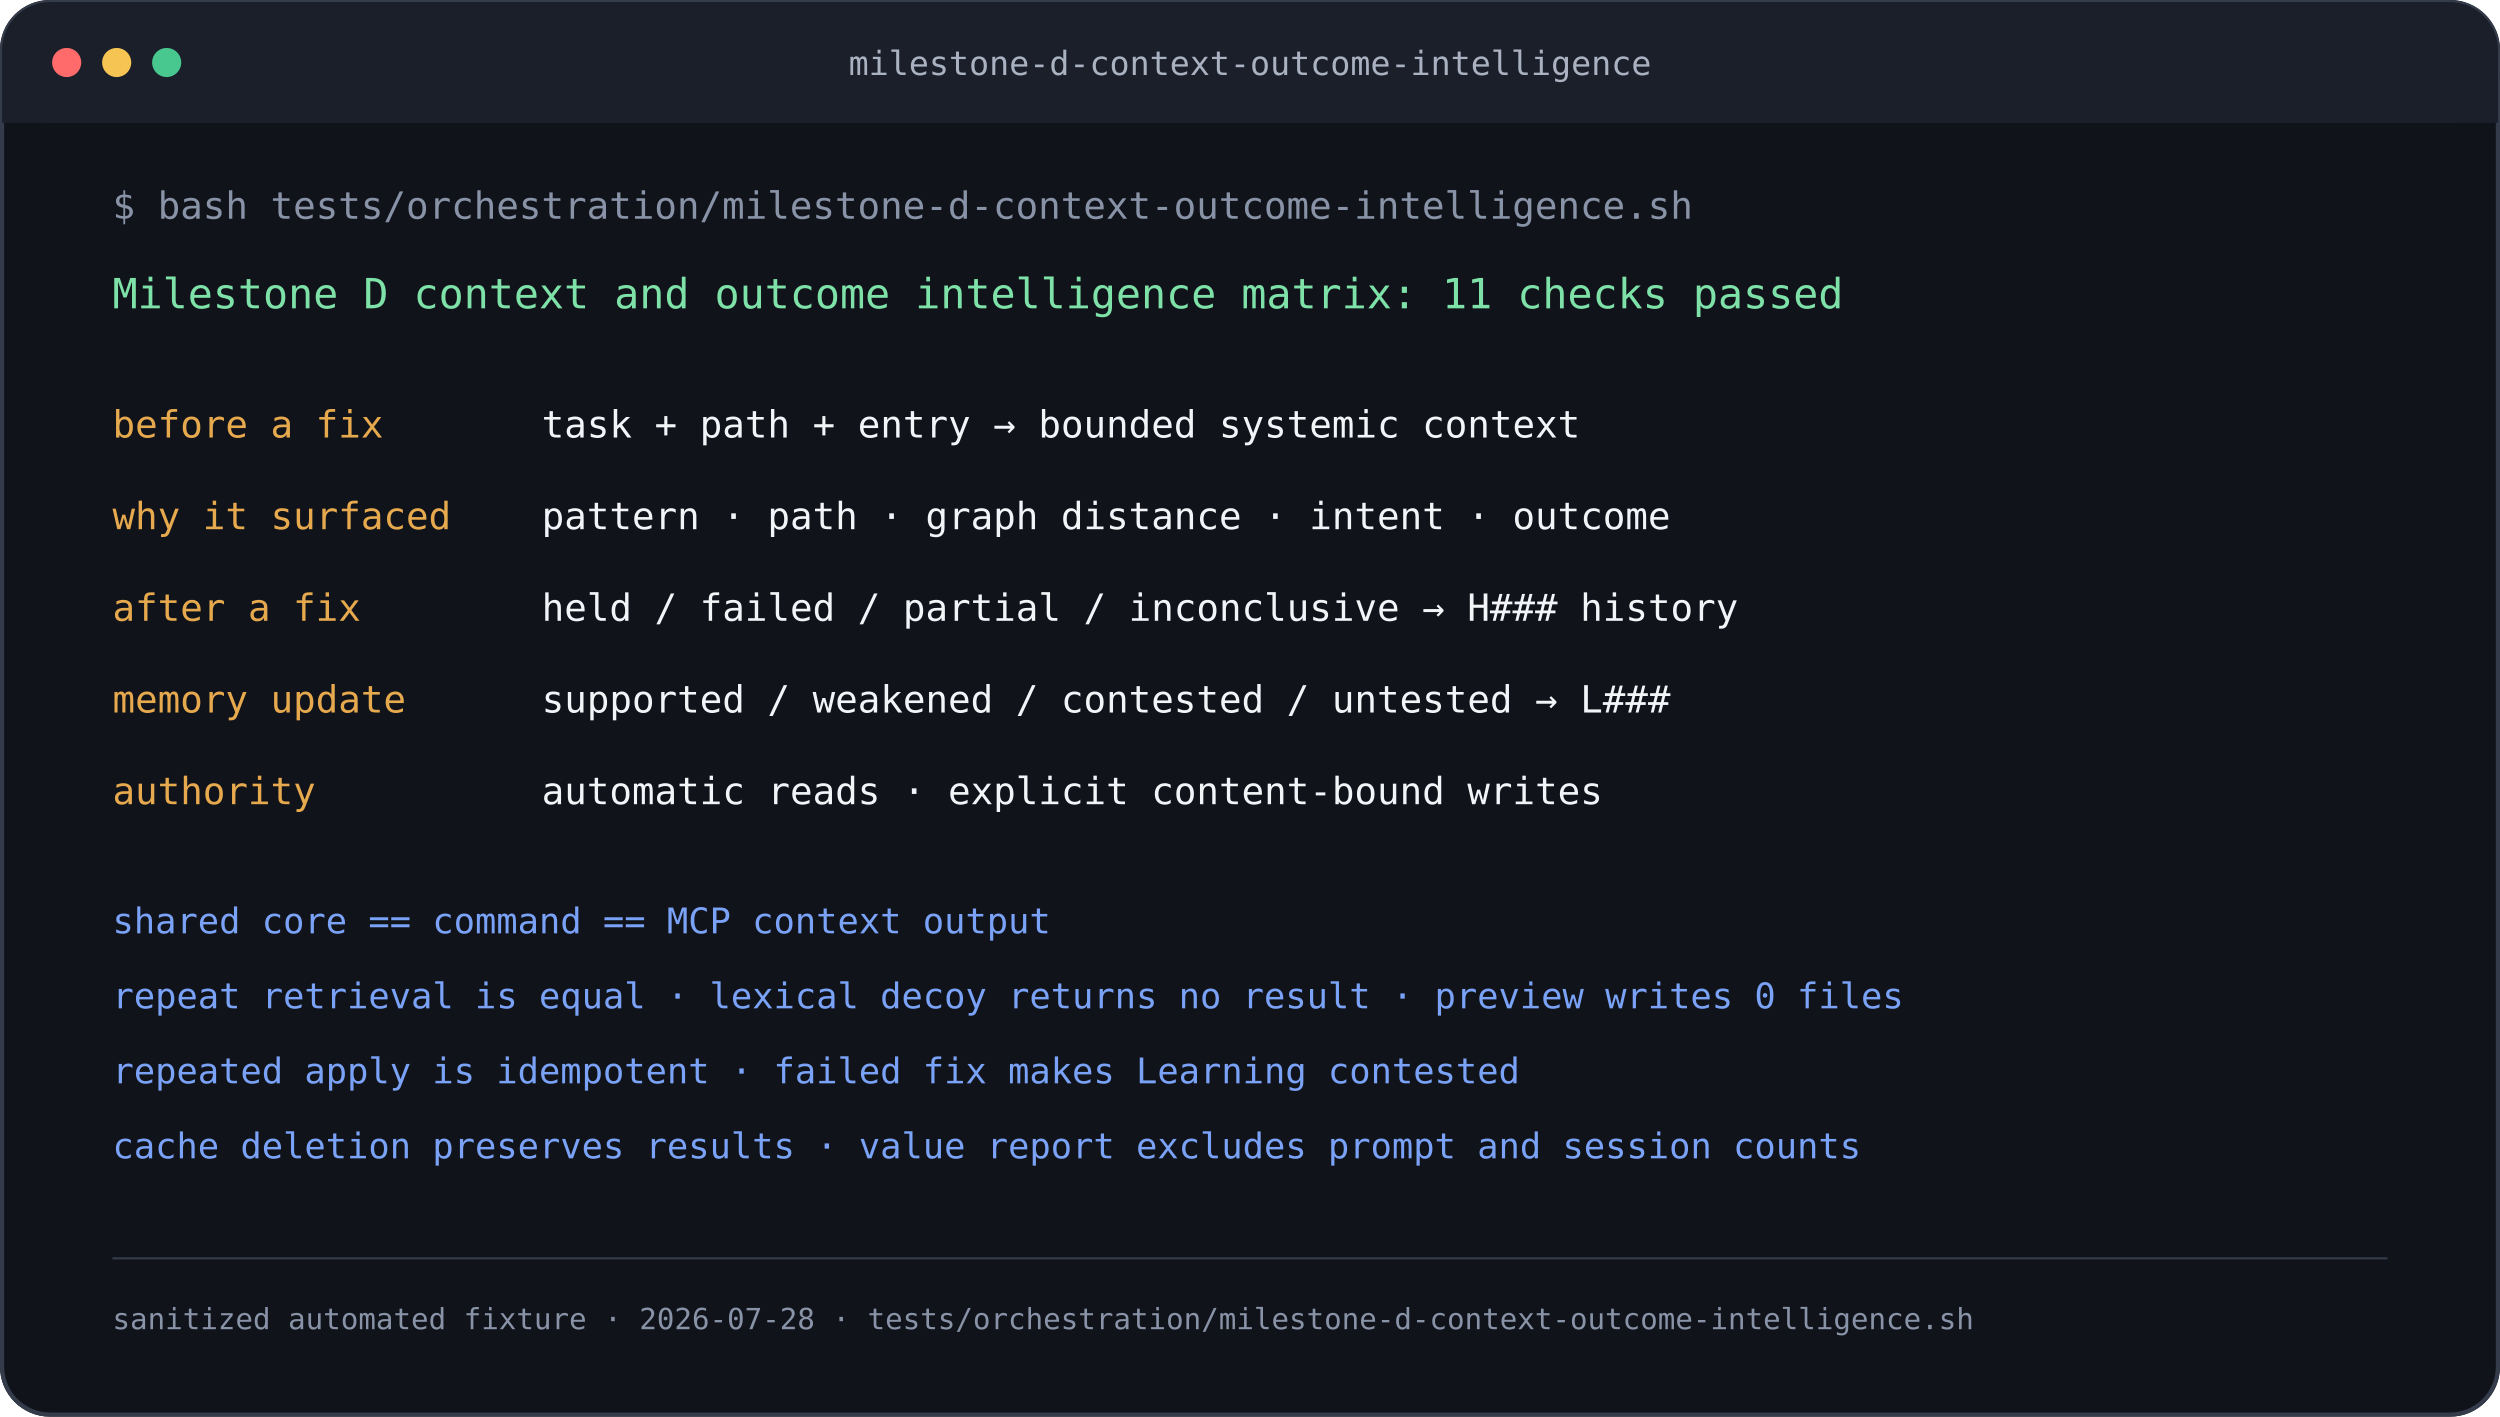
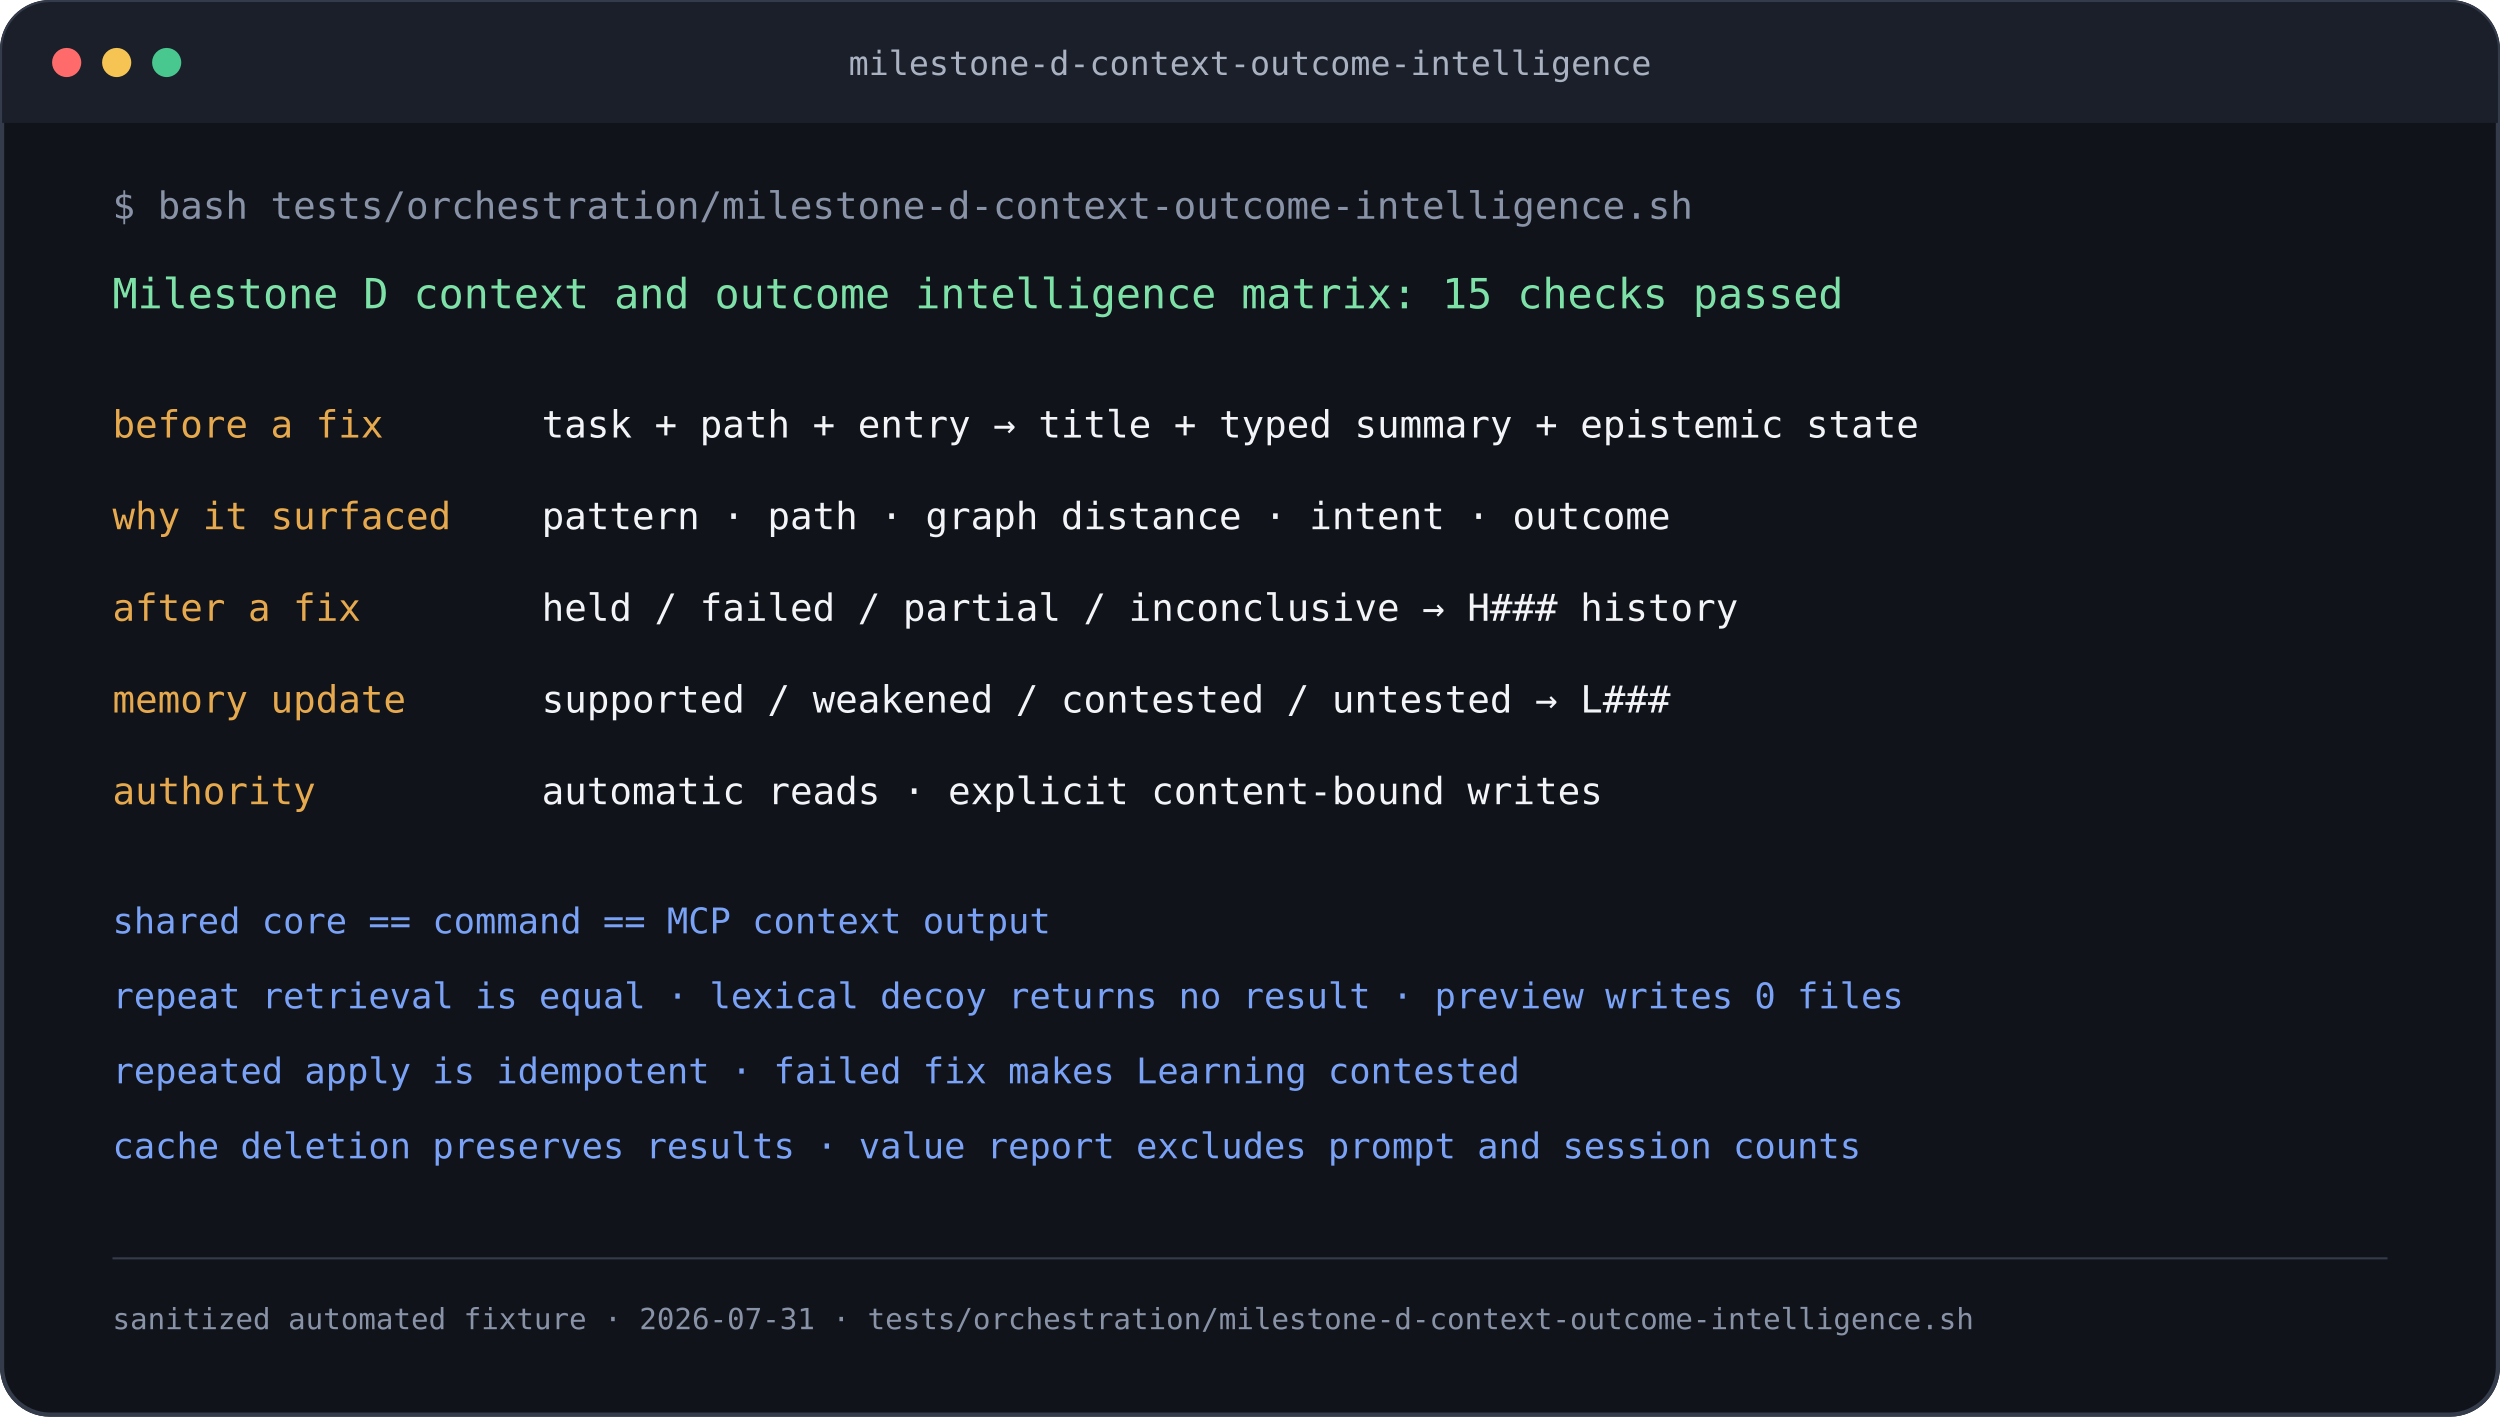
<svg xmlns="http://www.w3.org/2000/svg" width="1200" height="680" viewBox="0 0 1200 680" role="img" aria-labelledby="title desc">
  <rect width="1200" height="680" rx="24" fill="#10131a" />
  <rect x="1" y="1" width="1198" height="678" rx="23" fill="none" stroke="#343b4a" stroke-width="2" />
  <rect x="1" y="1" width="1198" height="58" rx="23" fill="#1a1f2a" />
  <rect x="1" y="36" width="1198" height="23" fill="#1a1f2a" />
  <circle cx="32" cy="30" r="7" fill="#ff6b6b" />
  <circle cx="56" cy="30" r="7" fill="#f6c453" />
  <circle cx="80" cy="30" r="7" fill="#48c78e" />
  <text x="600" y="36" text-anchor="middle" fill="#aab2c2" font-family="ui-monospace, SFMono-Regular, Consolas, monospace" font-size="16">milestone-d-context-outcome-intelligence</text>
  <text x="54" y="105" fill="#8993a7" font-family="ui-monospace, SFMono-Regular, Consolas, monospace" font-size="18">$ bash tests/orchestration/milestone-d-context-outcome-intelligence.sh</text>
-   <text x="54" y="148" fill="#7ee2a8" font-family="ui-monospace, SFMono-Regular, Consolas, monospace" font-size="20">Milestone D context and outcome intelligence matrix: 11 checks passed</text>
+   <text x="54" y="148" fill="#7ee2a8" font-family="ui-monospace, SFMono-Regular, Consolas, monospace" font-size="20">Milestone D context and outcome intelligence matrix: 15 checks passed</text>
  <text x="54" y="210" fill="#e6a94e" font-family="ui-monospace, SFMono-Regular, Consolas, monospace" font-size="18">before a fix</text>
-   <text x="260" y="210" fill="#f2f4f8" font-family="ui-monospace, SFMono-Regular, Consolas, monospace" font-size="18">task + path + entry → bounded systemic context</text>
+   <text x="260" y="210" fill="#f2f4f8" font-family="ui-monospace, SFMono-Regular, Consolas, monospace" font-size="18">task + path + entry → title + typed summary + epistemic state</text>
  <text x="54" y="254" fill="#e6a94e" font-family="ui-monospace, SFMono-Regular, Consolas, monospace" font-size="18">why it surfaced</text>
  <text x="260" y="254" fill="#f2f4f8" font-family="ui-monospace, SFMono-Regular, Consolas, monospace" font-size="18">pattern · path · graph distance · intent · outcome</text>
  <text x="54" y="298" fill="#e6a94e" font-family="ui-monospace, SFMono-Regular, Consolas, monospace" font-size="18">after a fix</text>
  <text x="260" y="298" fill="#f2f4f8" font-family="ui-monospace, SFMono-Regular, Consolas, monospace" font-size="18">held / failed / partial / inconclusive → H### history</text>
  <text x="54" y="342" fill="#e6a94e" font-family="ui-monospace, SFMono-Regular, Consolas, monospace" font-size="18">memory update</text>
  <text x="260" y="342" fill="#f2f4f8" font-family="ui-monospace, SFMono-Regular, Consolas, monospace" font-size="18">supported / weakened / contested / untested → L###</text>
  <text x="54" y="386" fill="#e6a94e" font-family="ui-monospace, SFMono-Regular, Consolas, monospace" font-size="18">authority</text>
  <text x="260" y="386" fill="#f2f4f8" font-family="ui-monospace, SFMono-Regular, Consolas, monospace" font-size="18">automatic reads · explicit content-bound writes</text>
  <text x="54" y="448" fill="#7aa2f7" font-family="ui-monospace, SFMono-Regular, Consolas, monospace" font-size="17">shared core == command == MCP context output</text>
  <text x="54" y="484" fill="#7aa2f7" font-family="ui-monospace, SFMono-Regular, Consolas, monospace" font-size="17">repeat retrieval is equal · lexical decoy returns no result · preview writes 0 files</text>
  <text x="54" y="520" fill="#7aa2f7" font-family="ui-monospace, SFMono-Regular, Consolas, monospace" font-size="17">repeated apply is idempotent · failed fix makes Learning contested</text>
  <text x="54" y="556" fill="#7aa2f7" font-family="ui-monospace, SFMono-Regular, Consolas, monospace" font-size="17">cache deletion preserves results · value report excludes prompt and session counts</text>
  <line x1="54" y1="604" x2="1146" y2="604" stroke="#343b4a" />
-   <text x="54" y="638" fill="#8993a7" font-family="ui-monospace, SFMono-Regular, Consolas, monospace" font-size="14">sanitized automated fixture · 2026-07-28 · tests/orchestration/milestone-d-context-outcome-intelligence.sh</text>
+   <text x="54" y="638" fill="#8993a7" font-family="ui-monospace, SFMono-Regular, Consolas, monospace" font-size="14">sanitized automated fixture · 2026-07-31 · tests/orchestration/milestone-d-context-outcome-intelligence.sh</text>
</svg>
